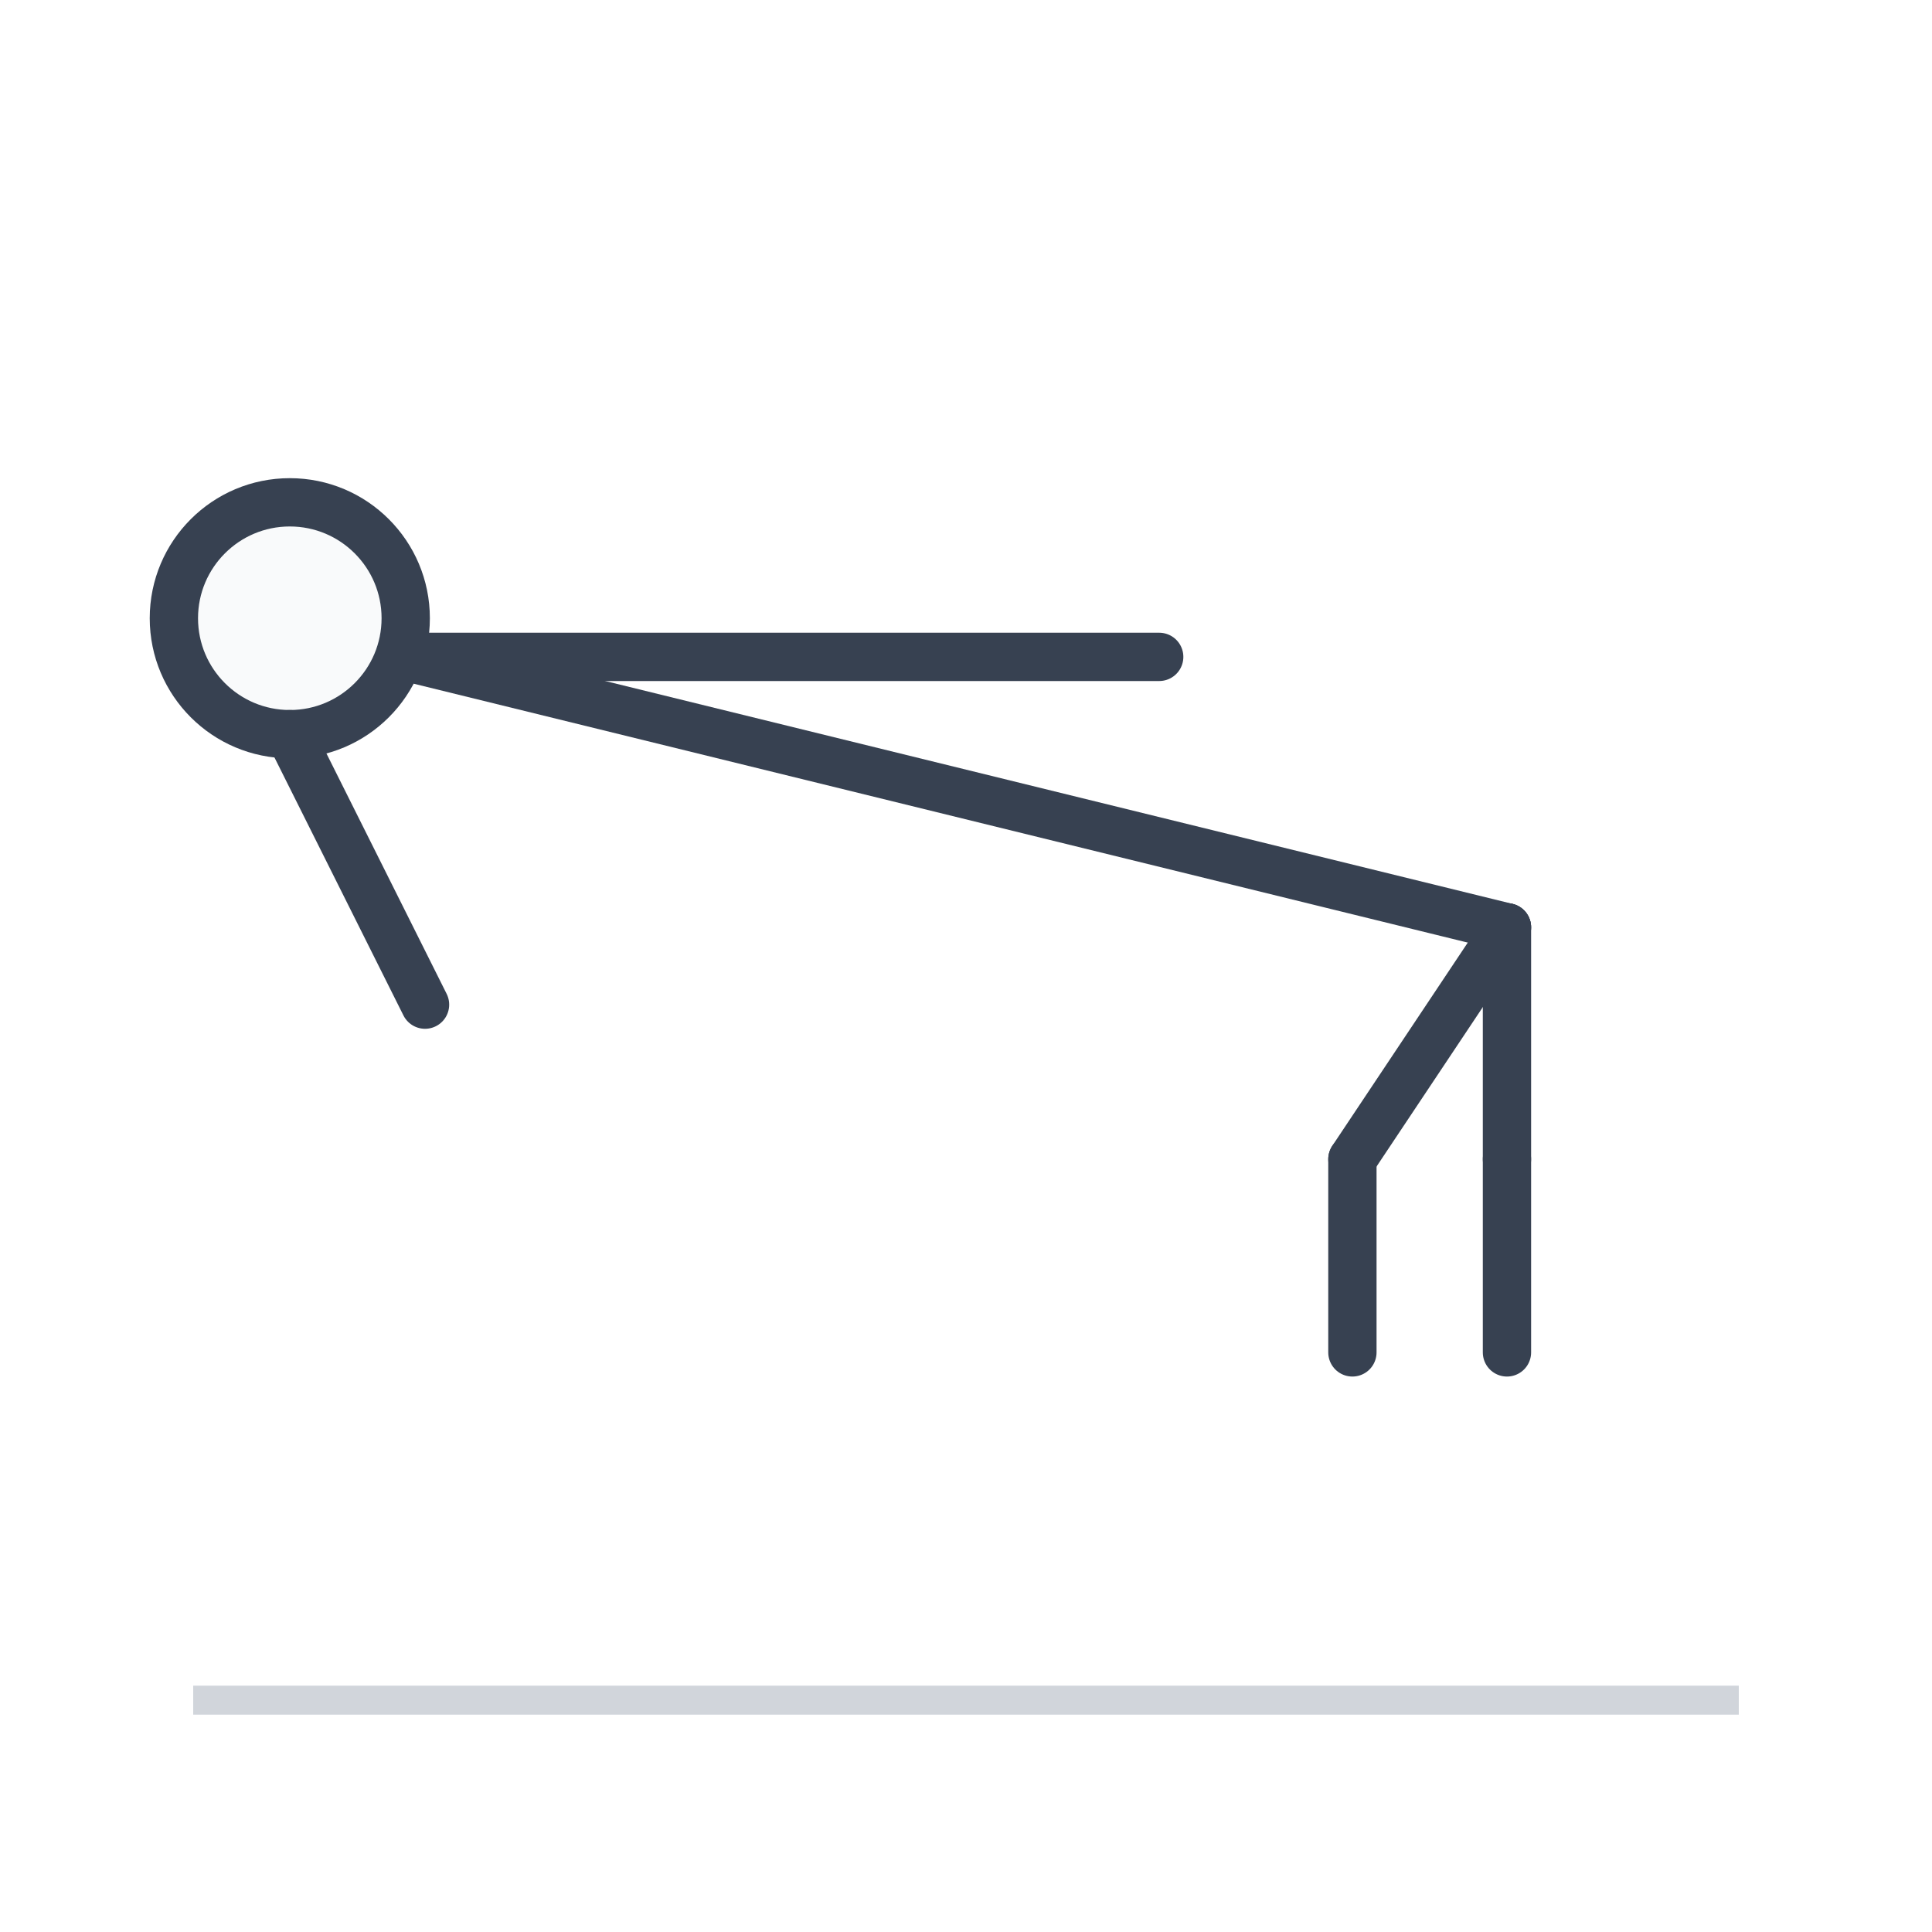
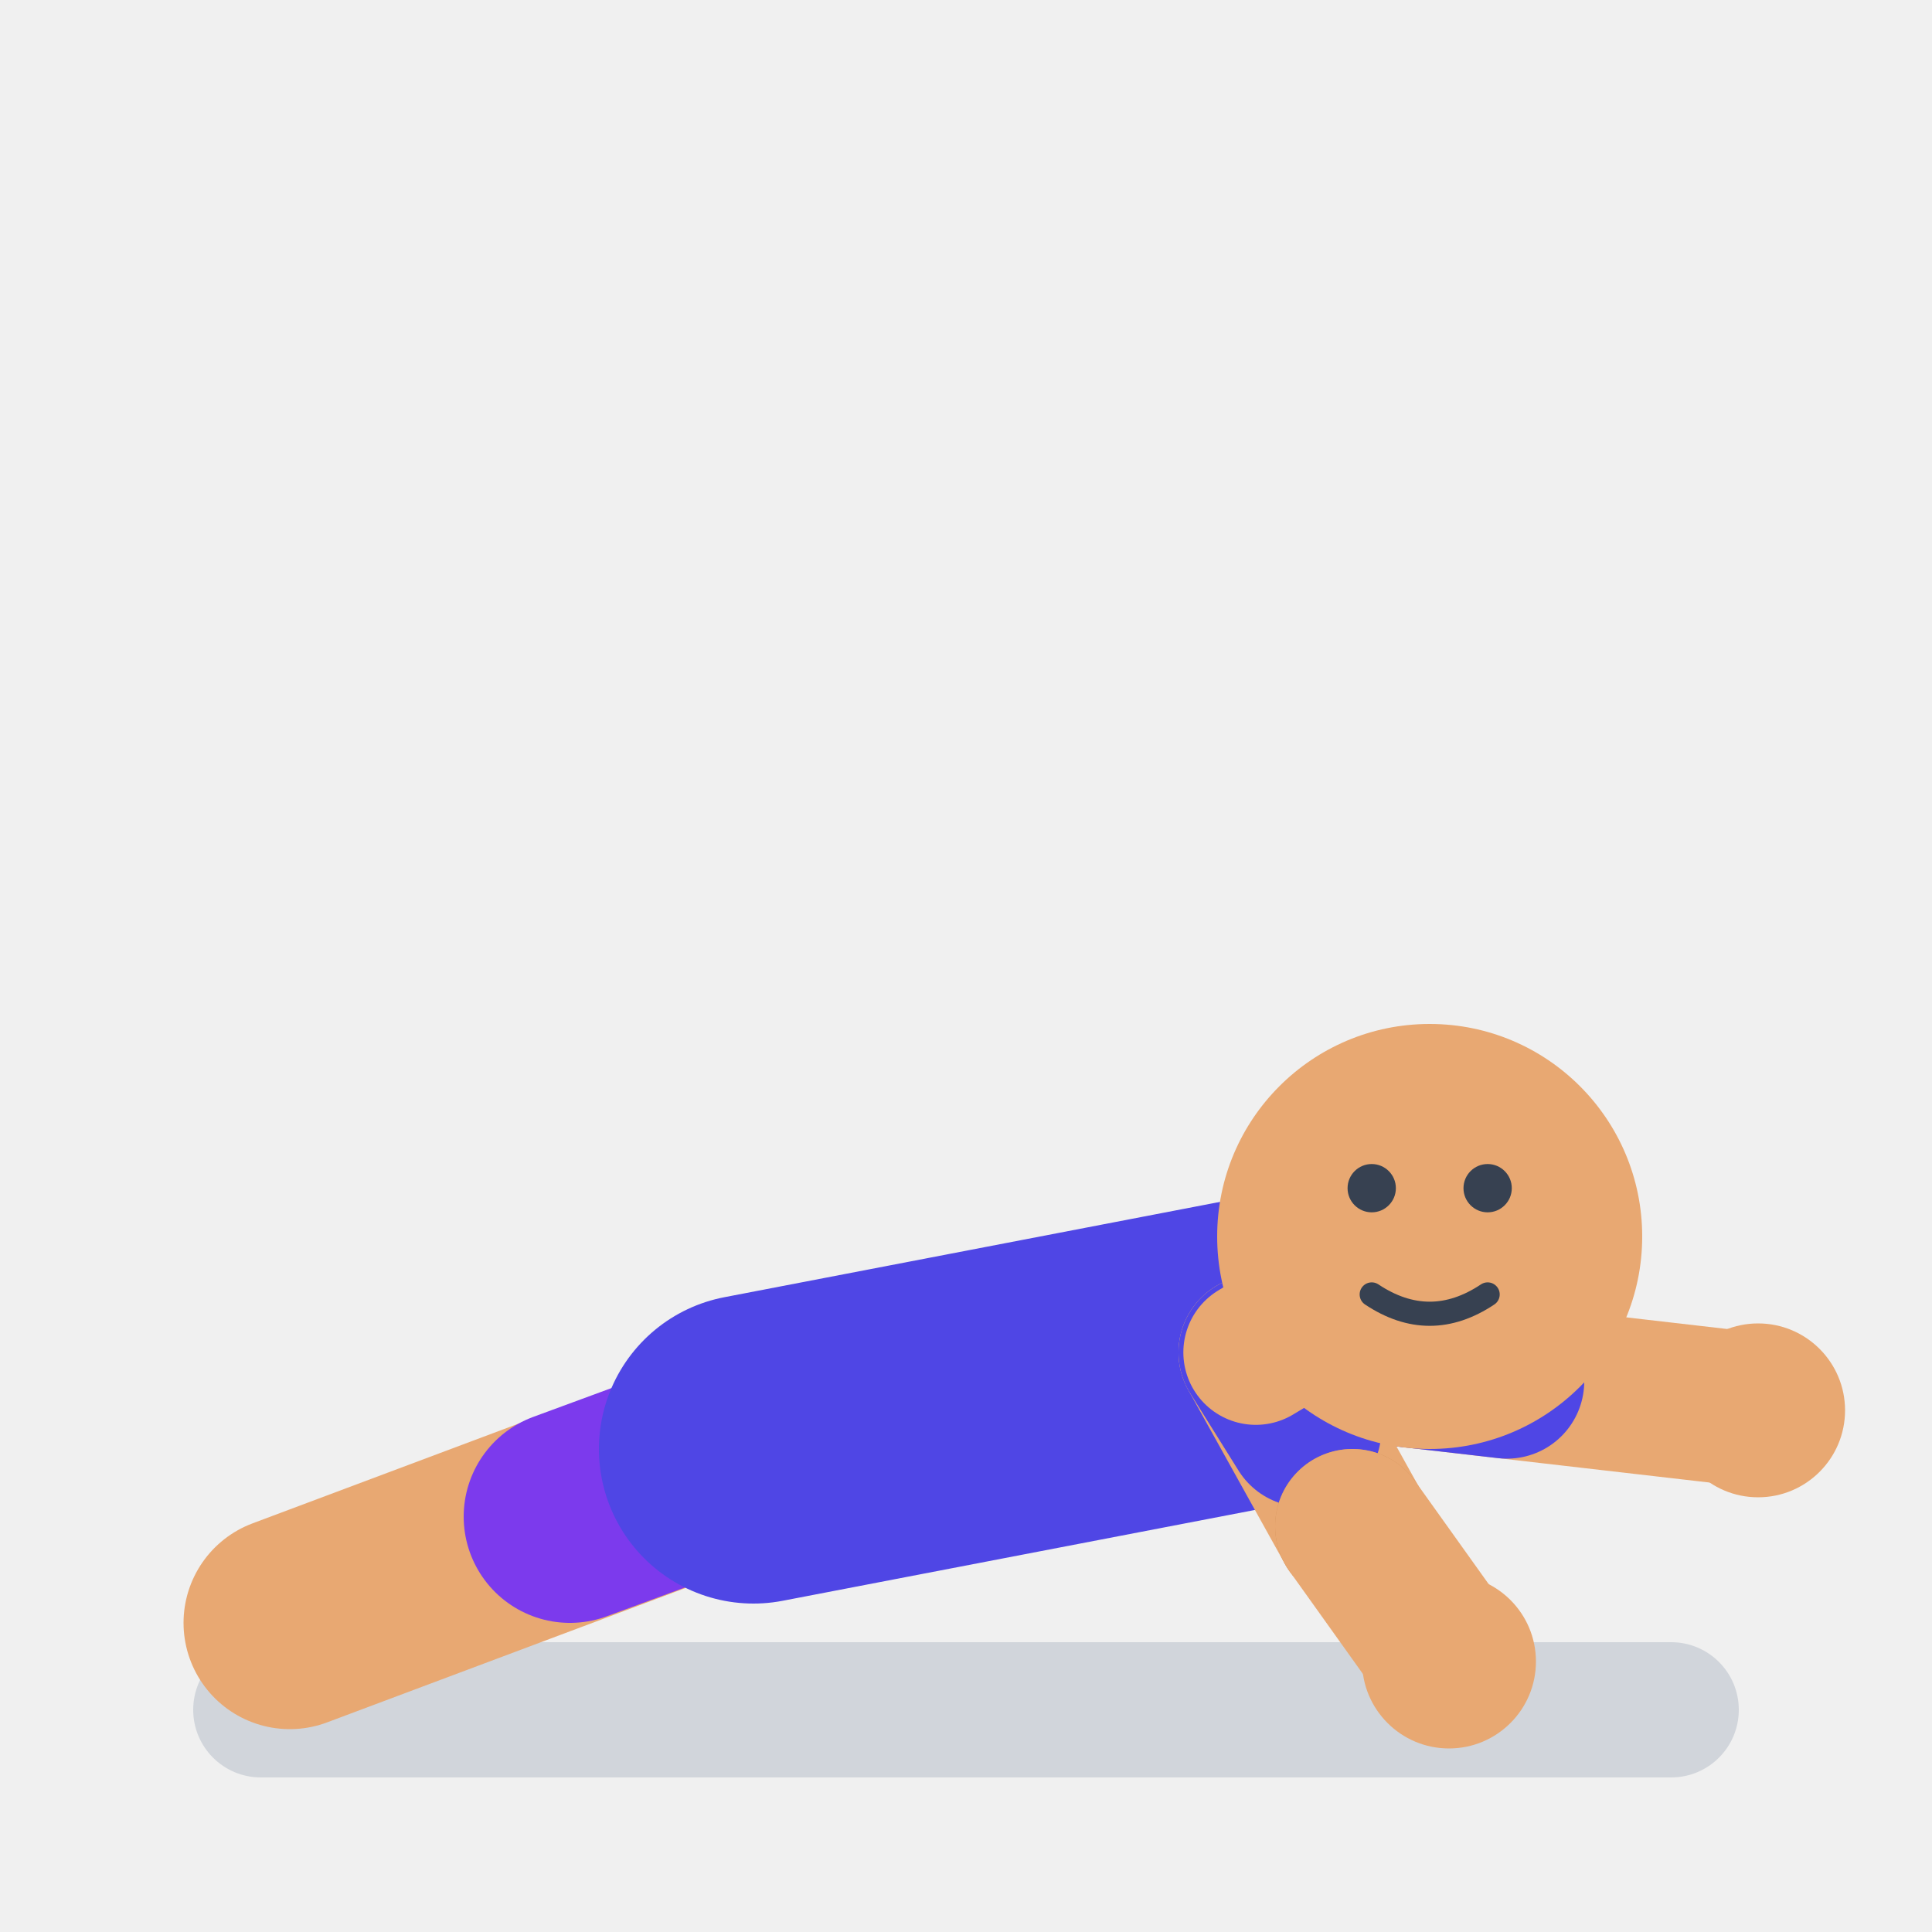
- <svg xmlns="http://www.w3.org/2000/svg" viewBox="0 0 100 100" width="100" height="100">
-   <rect width="100" height="100" fill="white" />
-   <line x1="10" y1="88" x2="90" y2="88" stroke="#d1d5db" stroke-width="1.5" />
-   <circle cx="15" cy="32" r="6" fill="#f9fafb" stroke="#374151" stroke-width="2.5" />
-   <line x1="21" y1="34" x2="78" y2="48" stroke="#374151" stroke-width="2.5" stroke-linecap="round" />
-   <line x1="15" y1="38" x2="22" y2="52" stroke="#374151" stroke-width="2.5" stroke-linecap="round" />
-   <line x1="21" y1="34" x2="60" y2="34" stroke="#374151" stroke-width="2.5" stroke-linecap="round" />
-   <line x1="78" y1="48" x2="78" y2="60" stroke="#374151" stroke-width="2.5" stroke-linecap="round" />
-   <line x1="78" y1="48" x2="70" y2="60" stroke="#374151" stroke-width="2.5" stroke-linecap="round" />
-   <line x1="78" y1="60" x2="78" y2="70" stroke="#374151" stroke-width="2.5" stroke-linecap="round" />
-   <line x1="70" y1="60" x2="70" y2="70" stroke="#374151" stroke-width="2.5" stroke-linecap="round" />
+ <svg xmlns="http://www.w3.org/2000/svg" viewBox="0 0 200 200" width="200" height="200">
+   <rect x="20" y="170" width="160" height="14" rx="7" fill="#D1D5DB" />
+   <line x1="78" y1="150" x2="30" y2="168" stroke="#E8A872" stroke-width="22" stroke-linecap="round" />
+   <line x1="78" y1="150" x2="59" y2="157" stroke="#7C3AED" stroke-width="22" stroke-linecap="round" />
+   <circle cx="30" cy="168" r="8" fill="#E8A872" />
+   <line x1="78" y1="150" x2="130" y2="140" stroke="#4F46E5" stroke-width="32" stroke-linecap="round" />
+   <line x1="130" y1="140" x2="182" y2="146" stroke="#E8A872" stroke-width="16" stroke-linecap="round" />
+   <line x1="130" y1="140" x2="156" y2="143" stroke="#4F46E5" stroke-width="16" stroke-linecap="round" />
+   <circle cx="182" cy="146" r="9" fill="#E8A872" />
+   <line x1="130" y1="140" x2="140" y2="158" stroke="#E8A872" stroke-width="16" stroke-linecap="round" />
+   <line x1="130" y1="140" x2="135" y2="148" stroke="#4F46E5" stroke-width="16" stroke-linecap="round" />
+   <circle cx="140" cy="158" r="8" fill="#CF8E55" />
+   <line x1="140" y1="158" x2="150" y2="172" stroke="#E8A872" stroke-width="16" stroke-linecap="round" />
+   <circle cx="150" cy="172" r="9" fill="#E8A872" />
+   <line x1="130" y1="140" x2="140" y2="134" stroke="#E8A872" stroke-width="15" stroke-linecap="round" />
+   <circle cx="148" cy="128" r="22" fill="#E8A872" />
+   <circle cx="142" cy="123" r="2.5" fill="#374151" />
+   <circle cx="154" cy="123" r="2.5" fill="#374151" />
+   <path d="M142,134 Q148,138 154,134" stroke="#374151" stroke-width="2.5" fill="none" stroke-linecap="round" />
</svg>
